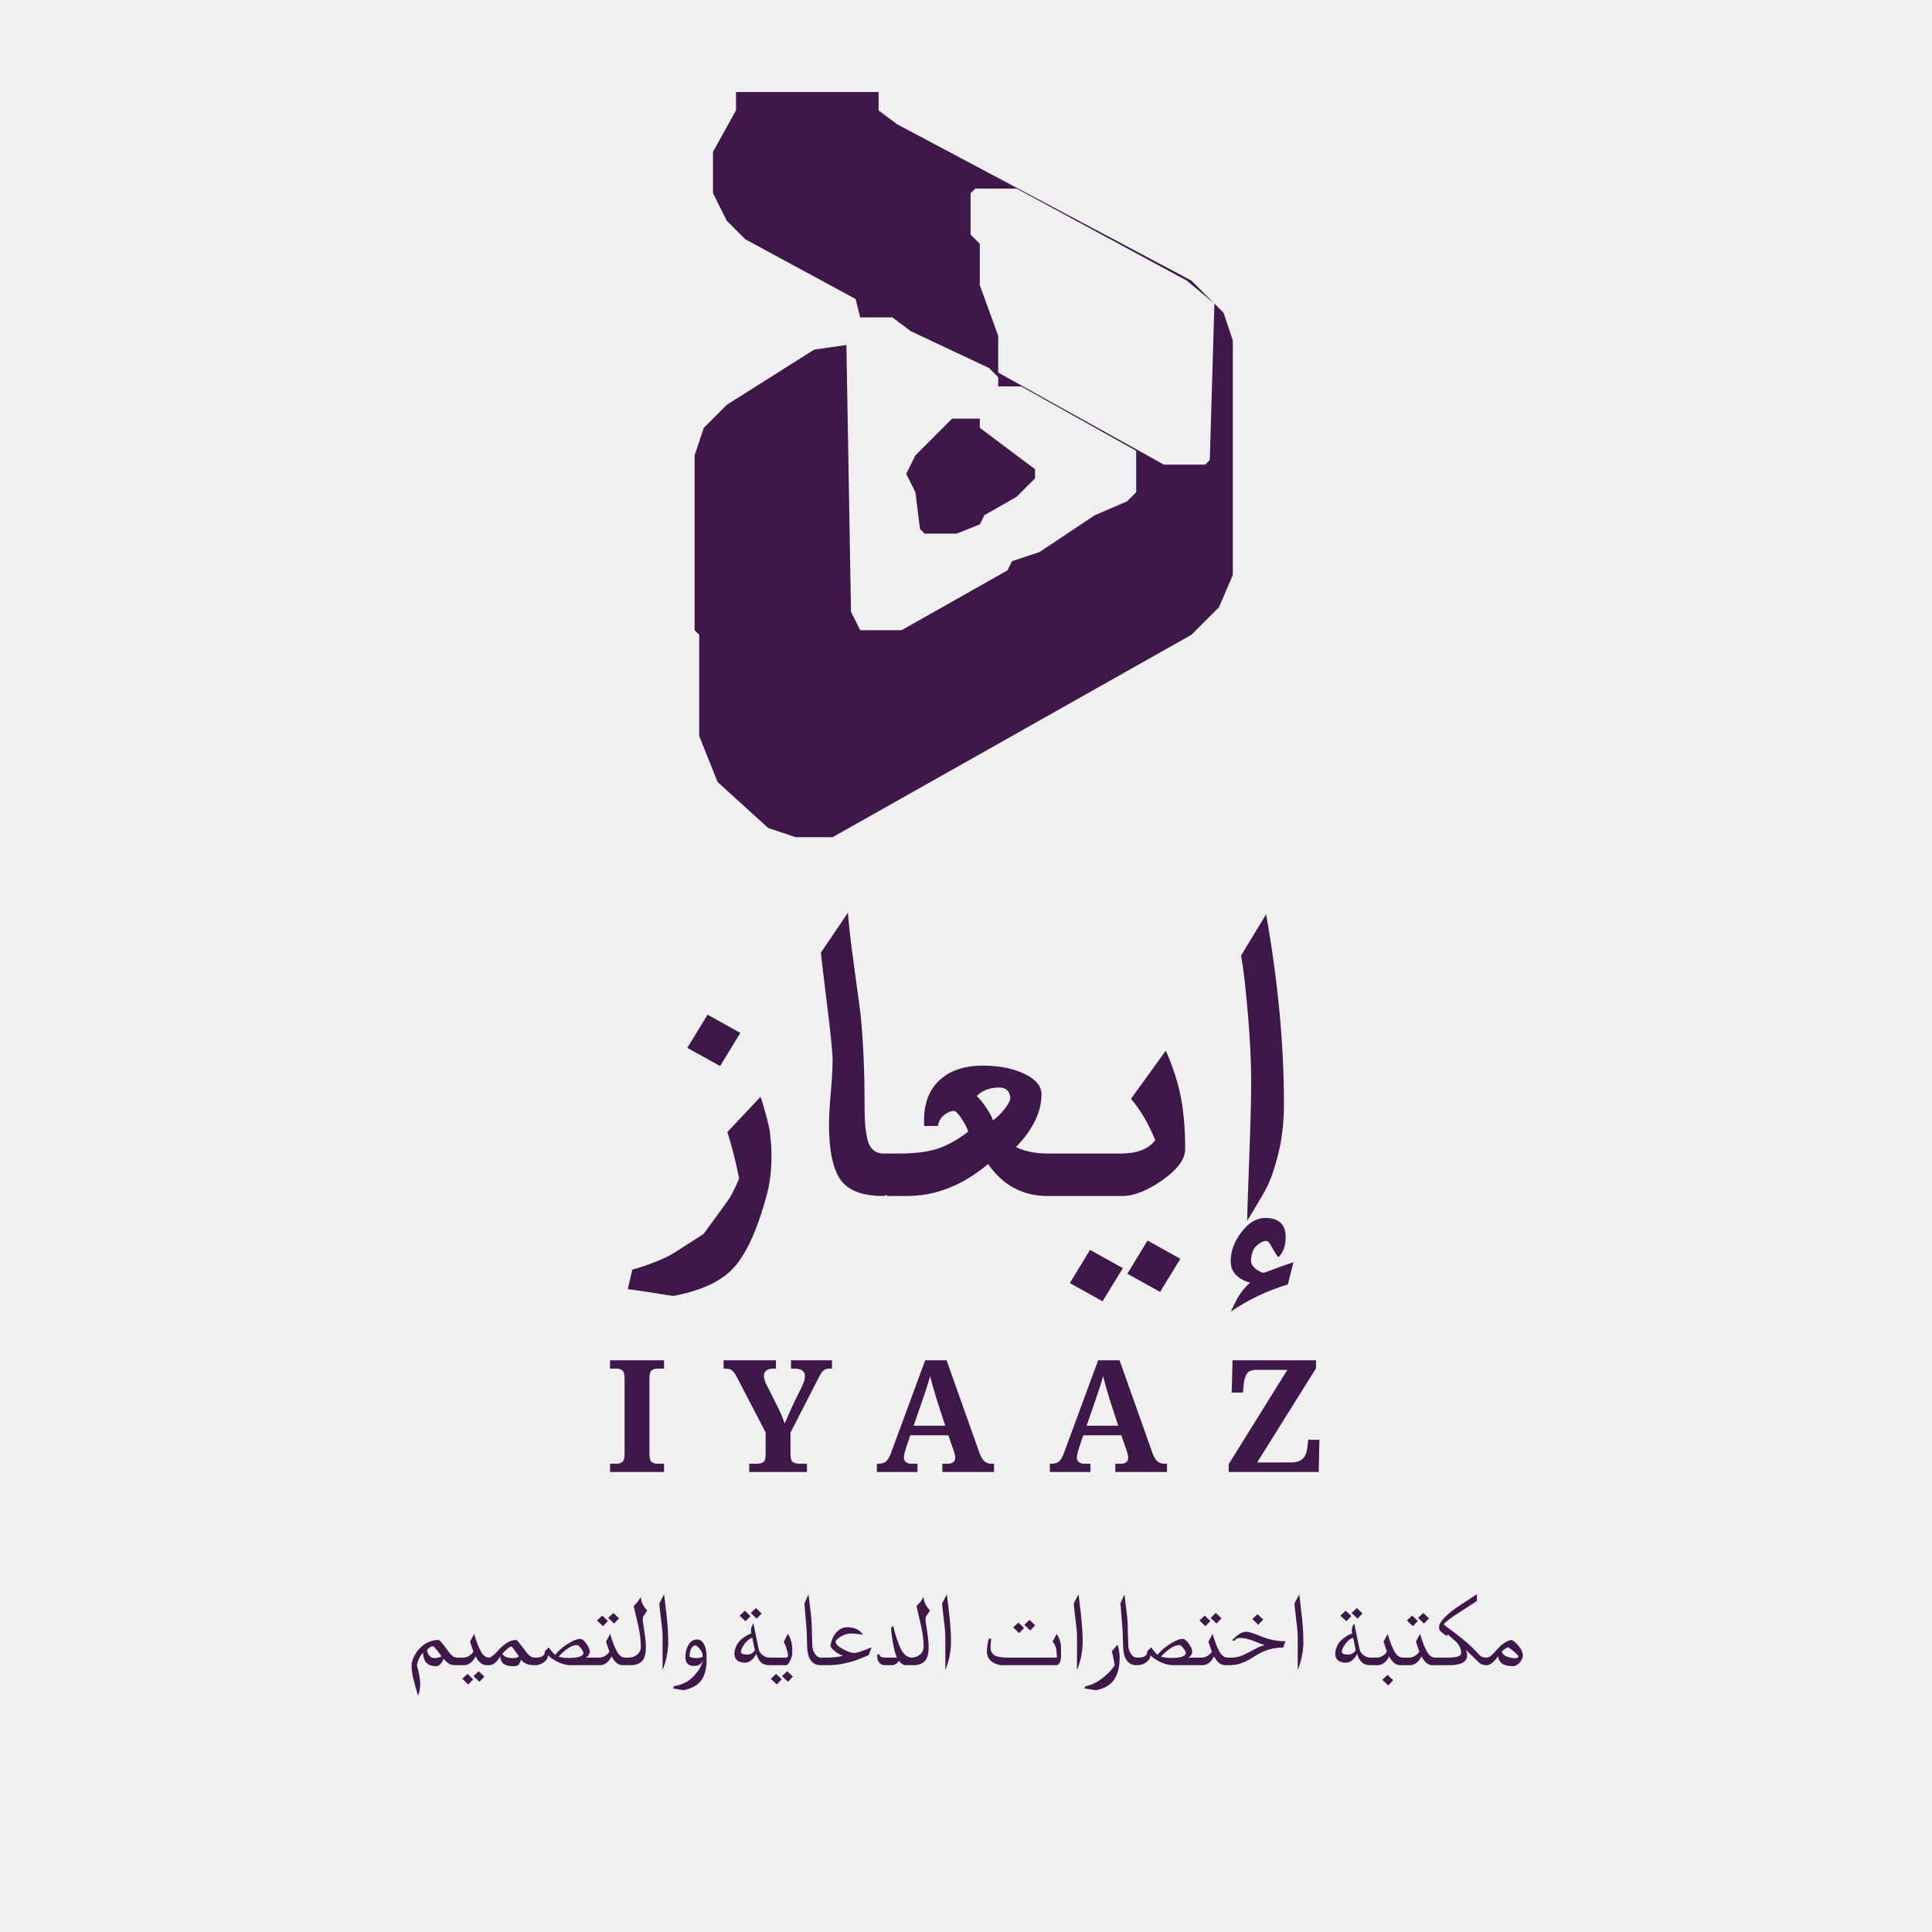
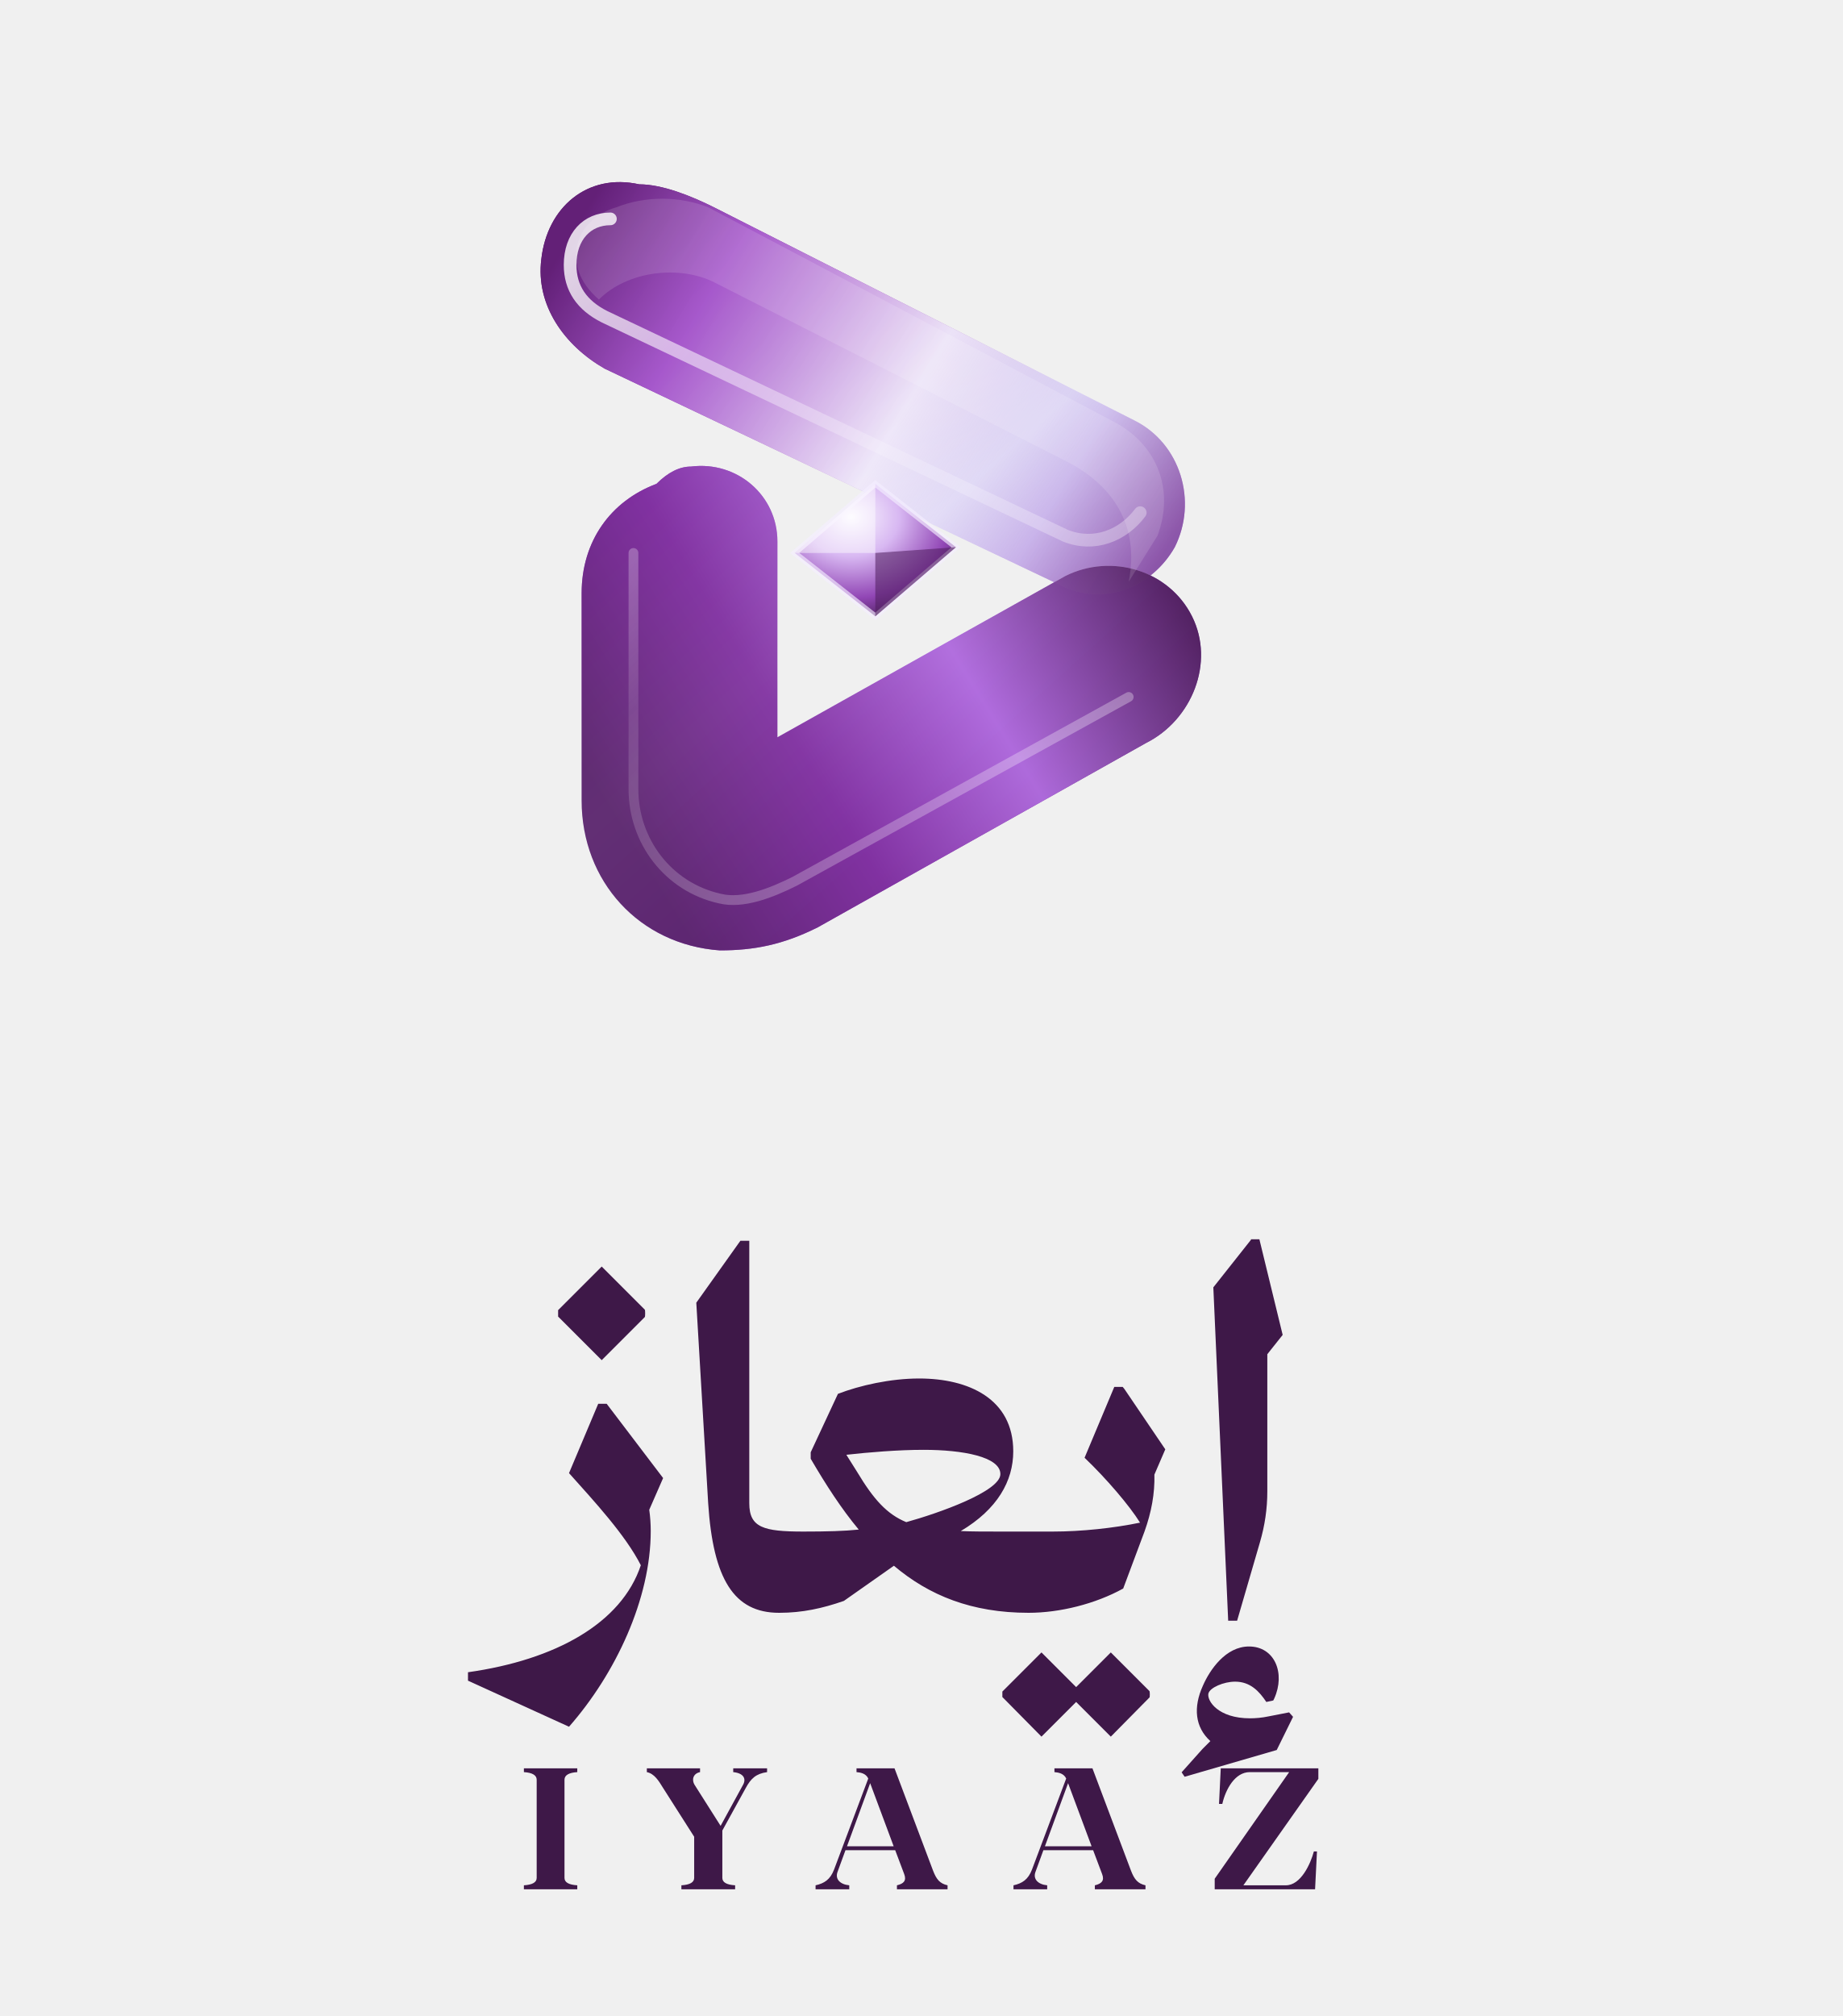
- <svg xmlns="http://www.w3.org/2000/svg" viewBox="0 0 420 420" role="img" aria-labelledby="title desc">
-   <g fill="#3E1848">
-     <g transform="translate(151 20) scale(1)">
-       <path d="M9 0 L9 4 L4 13 L4 22 L7 28 L11 32 L35 45 L36 49 L43 49 L47 52 L64 60 L66 62 L66 64 L71 64 L96 78 L96 87 L94 89 L87 92 L75 100 L69 102 L68 104 L45 117 L36 117 L34 113 L33 55 L26 56 L7 68 L2 73 L0 79 L0 117 L1 118 L1 140 L5 150 L16 160 L22 162 L30 162 L108 118 L114 112 L117 105 L117 54 L115 48 L108 41 L44 7 L40 4 L40 0 Z M61 21 L70 21 L107 41 L113 46 L112 80 L111 81 L102 81 L66 61 L66 53 L62 42 L62 33 L60 31 L60 22 Z" fill-rule="evenodd" />
-       <path d="M74 82 L62 73 L62 71 L56 71 L48 79 L46 83 L48 87 L49 95 L50 96 L57 96 L62 94 L63 92 L70 88 L74 84 Z" />
-     </g>
-     <text x="210" y="260" text-anchor="middle" font-family="Thmanyah Serif Display, serif" font-weight="700" font-size="88">إيعاز</text>
-     <text x="210" y="320" text-anchor="middle" font-family="Georgia, serif" font-weight="700" font-size="34" letter-spacing="12">IYAAZ</text>
-     <text x="210" y="362" text-anchor="middle" font-family="Thmanyah Serif Display, serif" font-size="22">مكتبة اختصارات الدعاية والتصميم</text>
+ <svg xmlns="http://www.w3.org/2000/svg" viewBox="0 0 320 350" role="img" aria-labelledby="title desc">
+   <g transform="translate(80 18)">
+     <defs>
+       <linearGradient id="lribbonBase" x1="22" y1="20" x2="132" y2="142" gradientUnits="userSpaceOnUse">
+         <stop offset="0" stop-color="#5B176B" />
+         <stop offset=".22" stop-color="#8D3AB0" />
+         <stop offset=".48" stop-color="#E7E6F5" />
+         <stop offset=".67" stop-color="#A565CF" />
+         <stop offset="1" stop-color="#3E1848" />
+       </linearGradient>
+       <linearGradient id="ltopGlass" x1="22" y1="18" x2="122" y2="78" gradientUnits="userSpaceOnUse">
+         <stop offset="0" stop-color="#632078" stop-opacity=".96" />
+         <stop offset=".22" stop-color="#A95BCF" stop-opacity=".92" />
+         <stop offset=".56" stop-color="#F7F5FF" stop-opacity=".82" />
+         <stop offset=".82" stop-color="#C9B9EE" stop-opacity=".58" />
+         <stop offset="1" stop-color="#83509B" stop-opacity=".72" />
+       </linearGradient>
+       <linearGradient id="llowerGlass" x1="35" y1="137" x2="124" y2="82" gradientUnits="userSpaceOnUse">
+         <stop offset="0" stop-color="#572069" />
+         <stop offset=".32" stop-color="#7F2E9F" />
+         <stop offset=".62" stop-color="#B16CDF" />
+         <stop offset="1" stop-color="#4B1B58" />
+       </linearGradient>
+       <radialGradient id="lgemFill" cx="35%" cy="25%" r="85%">
+         <stop offset="0" stop-color="#FBF9FF" />
+         <stop offset=".35" stop-color="#D8B8F2" />
+         <stop offset=".72" stop-color="#9146B5" />
+         <stop offset="1" stop-color="#3E1848" />
+       </radialGradient>
+       <linearGradient id="ledgeSheen" x1="20" y1="25" x2="120" y2="125" gradientUnits="userSpaceOnUse">
+         <stop offset="0" stop-color="#FFFFFF" stop-opacity=".9" />
+         <stop offset=".45" stop-color="#FFFFFF" stop-opacity=".18" />
+         <stop offset="1" stop-color="#FFFFFF" stop-opacity=".55" />
+       </linearGradient>
+     </defs>
+     <path data-role="ribbon-core" d="M31 14C22 12 15 18 14 27C13 35 18 42 25 46L105 84C112 87 120 84 124 77C128 69 125 59 117 55L44 18C40 16 35 14 31 14ZM34 66C26 69 21 76 21 85V121C21 135 31 146 45 147C51 147 56 146 62 143L119 111C127 107 131 97 127 89C123 81 113 78 105 82L55 110V76C55 68 48 62 40 63C38 63 36 64 34 66Z" fill="url(#lribbonBase)" fill-rule="evenodd" />
+     <path d="M31 14C22 12 15 18 14 27C13 35 18 42 25 46L105 84C112 87 120 84 124 77C128 69 125 59 117 55L44 18C40 16 35 14 31 14Z" fill="url(#ltopGlass)" />
+     <path d="M34 66C26 69 21 76 21 85V121C21 135 31 146 45 147C51 147 56 146 62 143L119 111C127 107 131 97 127 89C123 81 113 78 105 82L55 110V76C55 68 48 62 40 63C38 63 36 64 34 66Z" fill="url(#llowerGlass)" fill-opacity=".92" />
+     <path data-role="highlight" d="M26 20C22 20 19 23 19 28C19 32 21 35 25 37L105 75C110 77 115 75 118 71" fill="none" stroke="url(#ledgeSheen)" stroke-width="2.2" stroke-linecap="round" opacity=".9" />
+     <path data-role="highlight" d="M30 78V119C30 128 36 136 45 138C49 139 54 137 58 135L116 103" fill="none" stroke="url(#ledgeSheen)" stroke-width="1.7" stroke-linecap="round" opacity=".66" />
+     <path d="M43 18L113 55C121 59 124 67 121 75L116 83C118 73 113 66 105 62L44 31C38 28 29 29 24 34C17 28 20 20 27 18C32 16 38 16 43 18Z" fill="#FFFFFF" opacity=".13" />
+     <path data-role="gem-core" d="M72 66L86 77L72 89L58 78Z" fill="url(#lgemFill)" stroke="#F4EFFF" stroke-opacity=".65" stroke-width="1" />
+     <path d="M72 66L72 78L58 78Z" fill="#FFFFFF" opacity=".45" />
+     <path d="M72 78L86 77L72 89Z" fill="#4E1D5C" opacity=".55" />
+   </g>
+   <g fill="#3E1848" transform="translate(-350 175)">
+     <path data-role="wordmark-ar" d="m 568.695,40.156 h -1.462 v 0.086 l -6.536,8.256 2.58,57.878 h 1.548 l 3.956,-13.588 c 0.86,-2.924 1.29,-5.848 1.29,-8.858 V 60.108 l 2.666,-3.354 z m -13.502,92.536 0.516,0.774 15.996,-4.644 2.838,-5.762 -0.688,-0.774 -3.526,0.688 c -1.204,0.258 -2.322,0.344 -3.268,0.344 -5.504,0 -7.482,-3.01 -7.224,-4.3 0.258,-1.032 2.666,-2.064 4.644,-2.064 2.666,0 4.214,1.72 5.418,3.526 l 1.204,-0.258 0.172,-0.344 c 1.978,-4.386 0.086,-9.03 -4.386,-9.03 -4.042,0 -6.794,4.042 -7.998,6.794 -1.72,3.784 -1.376,7.224 1.29,9.632 -0.43,0.43 -0.86,0.86 -1.376,1.376 z M 544.959,65.784 h -1.462 l -5.16,12.298 c 3.784,3.612 7.826,8.342 9.632,11.266 -4.558,0.946 -10.148,1.548 -15.136,1.548 -2.752,0 -4.214,1.462 -4.214,4.214 V 105 c 5.418,0 11.61,-1.548 16.426,-4.214 l 3.698,-9.89 c 1.204,-3.354 1.806,-6.622 1.72,-9.89 l 1.892,-4.386 -7.052,-10.406 c -0.086,-0.086 -0.172,-0.258 -0.344,-0.43 z m 4.644,53.922 c 0.086,0 0.086,-1.032 0,-1.118 l -6.708,-6.708 -6.02,6.02 -6.02,-6.02 -6.794,6.794 v 0.946 l 6.794,6.88 6.02,-6.02 6.02,6.02 z M 490.779,78.254 c 2.666,4.558 5.332,8.686 8.342,12.298 -2.494,0.258 -5.418,0.344 -9.632,0.344 l -4.128,3.182 V 105 c 3.956,0 7.482,-0.774 11.18,-2.064 l 8.686,-6.106 c 6.106,5.16 13.502,8.17 23.392,8.17 3.182,0 4.128,-1.204 4.128,-3.526 V 90.896 h -9.116 c -2.58,0 -4.816,0 -6.794,-0.086 6.364,-3.784 9.116,-8.686 9.116,-13.846 0,-9.116 -7.74,-12.642 -16.34,-12.642 -4.988,0 -10.32,1.204 -14.104,2.666 l -4.73,10.148 z m 8.084,2.322 -1.892,-3.01 c 3.87,-0.43 8.944,-0.86 13.416,-0.86 6.794,0 13.33,1.204 13.33,4.214 0,3.01 -10.75,6.794 -16.34,8.342 -3.354,-1.376 -5.676,-3.956 -8.514,-8.686 z M 485.275,105 c 2.752,0 4.214,-1.462 4.214,-4.214 v -9.89 c -6.88,0 -9.374,-0.688 -9.374,-4.902 v -45.58 h -1.548 l -7.654,10.75 2.064,34.83 c 0.86,13.158 4.472,19.006 12.298,19.006 z M 448.811,80.748 c 4.386,4.902 9.804,10.75 12.47,15.996 -3.354,10.062 -14.792,16.426 -30.014,18.576 v 1.462 l 17.544,7.998 c 8.084,-9.202 14.19,-22.188 14.19,-33.97 0,-1.204 -0.086,-2.494 -0.258,-3.698 l 2.408,-5.504 -9.804,-12.9 h -1.462 z m 13.158,-27.09 c 0.086,-0.086 0.086,-1.204 0,-1.29 l -7.482,-7.482 -7.568,7.568 v 1.118 l 7.568,7.568 z" />
+     <path data-role="wordmark-en" d="m 450.245,153 v -0.69 c -1.47,-0.09 -2.22,-0.51 -2.22,-1.29 v -17.04 c 0,-0.78 0.75,-1.23 2.22,-1.32 V 132 h -9.27 v 0.66 c 1.47,0.09 2.22,0.54 2.22,1.32 v 17.04 c 0,0.78 -0.75,1.2 -2.22,1.29 V 153 Z m 27.41,0 v -0.69 c -1.47,-0.09 -2.22,-0.51 -2.22,-1.29 v -8.22 l 4.08,-7.41 c 0.87,-1.59 1.74,-2.46 3.69,-2.73 V 132 h -5.88 v 0.66 c 1.83,0.18 2.31,1.17 1.68,2.25 l -3.87,7.08 -4.53,-7.14 c -0.48,-0.78 -0.33,-1.92 0.96,-2.19 V 132 h -9.24 v 0.66 c 1.32,0.27 2.07,1.53 2.79,2.7 l 5.43,8.52 v 7.14 c 0,0.78 -0.75,1.2 -2.22,1.29 V 153 Z m 19.82,0 v -0.69 c -1.59,-0.15 -2.49,-1.08 -2.04,-2.31 l 1.38,-3.78 h 8.64 l 1.56,4.14 c 0.45,1.17 -0.12,1.68 -1.26,1.95 V 153 h 8.79 v -0.69 c -1.32,-0.3 -1.92,-0.99 -2.52,-2.55 l -6.69,-17.76 h -6.6 v 0.66 c 0.69,0.06 1.62,0.21 2.04,1.11 l -5.94,15.81 c -0.66,1.74 -1.71,2.4 -3.21,2.73 V 153 Z m 3.63,-18.42 4.08,10.95 h -8.1 z M 531.845,153 v -0.69 c -1.59,-0.15 -2.49,-1.08 -2.04,-2.31 l 1.38,-3.78 h 8.64 l 1.56,4.14 c 0.45,1.17 -0.12,1.68 -1.26,1.95 V 153 h 8.79 v -0.69 c -1.32,-0.3 -1.92,-0.99 -2.52,-2.55 l -6.69,-17.76 h -6.6 v 0.66 c 0.69,0.06 1.62,0.21 2.04,1.11 l -5.94,15.81 c -0.66,1.74 -1.71,2.4 -3.21,2.73 V 153 Z m 3.63,-18.42 4.08,10.95 h -8.1 z m 42.89,18.42 0.33,-6.57 h -0.54 c -0.57,2.13 -2.25,5.88 -4.86,5.88 h -7.38 l 13.02,-18.48 V 132 h -16.95 l -0.3,6.18 h 0.57 c 0.57,-2.52 2.19,-5.52 4.77,-5.52 h 6.84 l -12.93,18.51 V 153 Z" />
  </g>
</svg>
